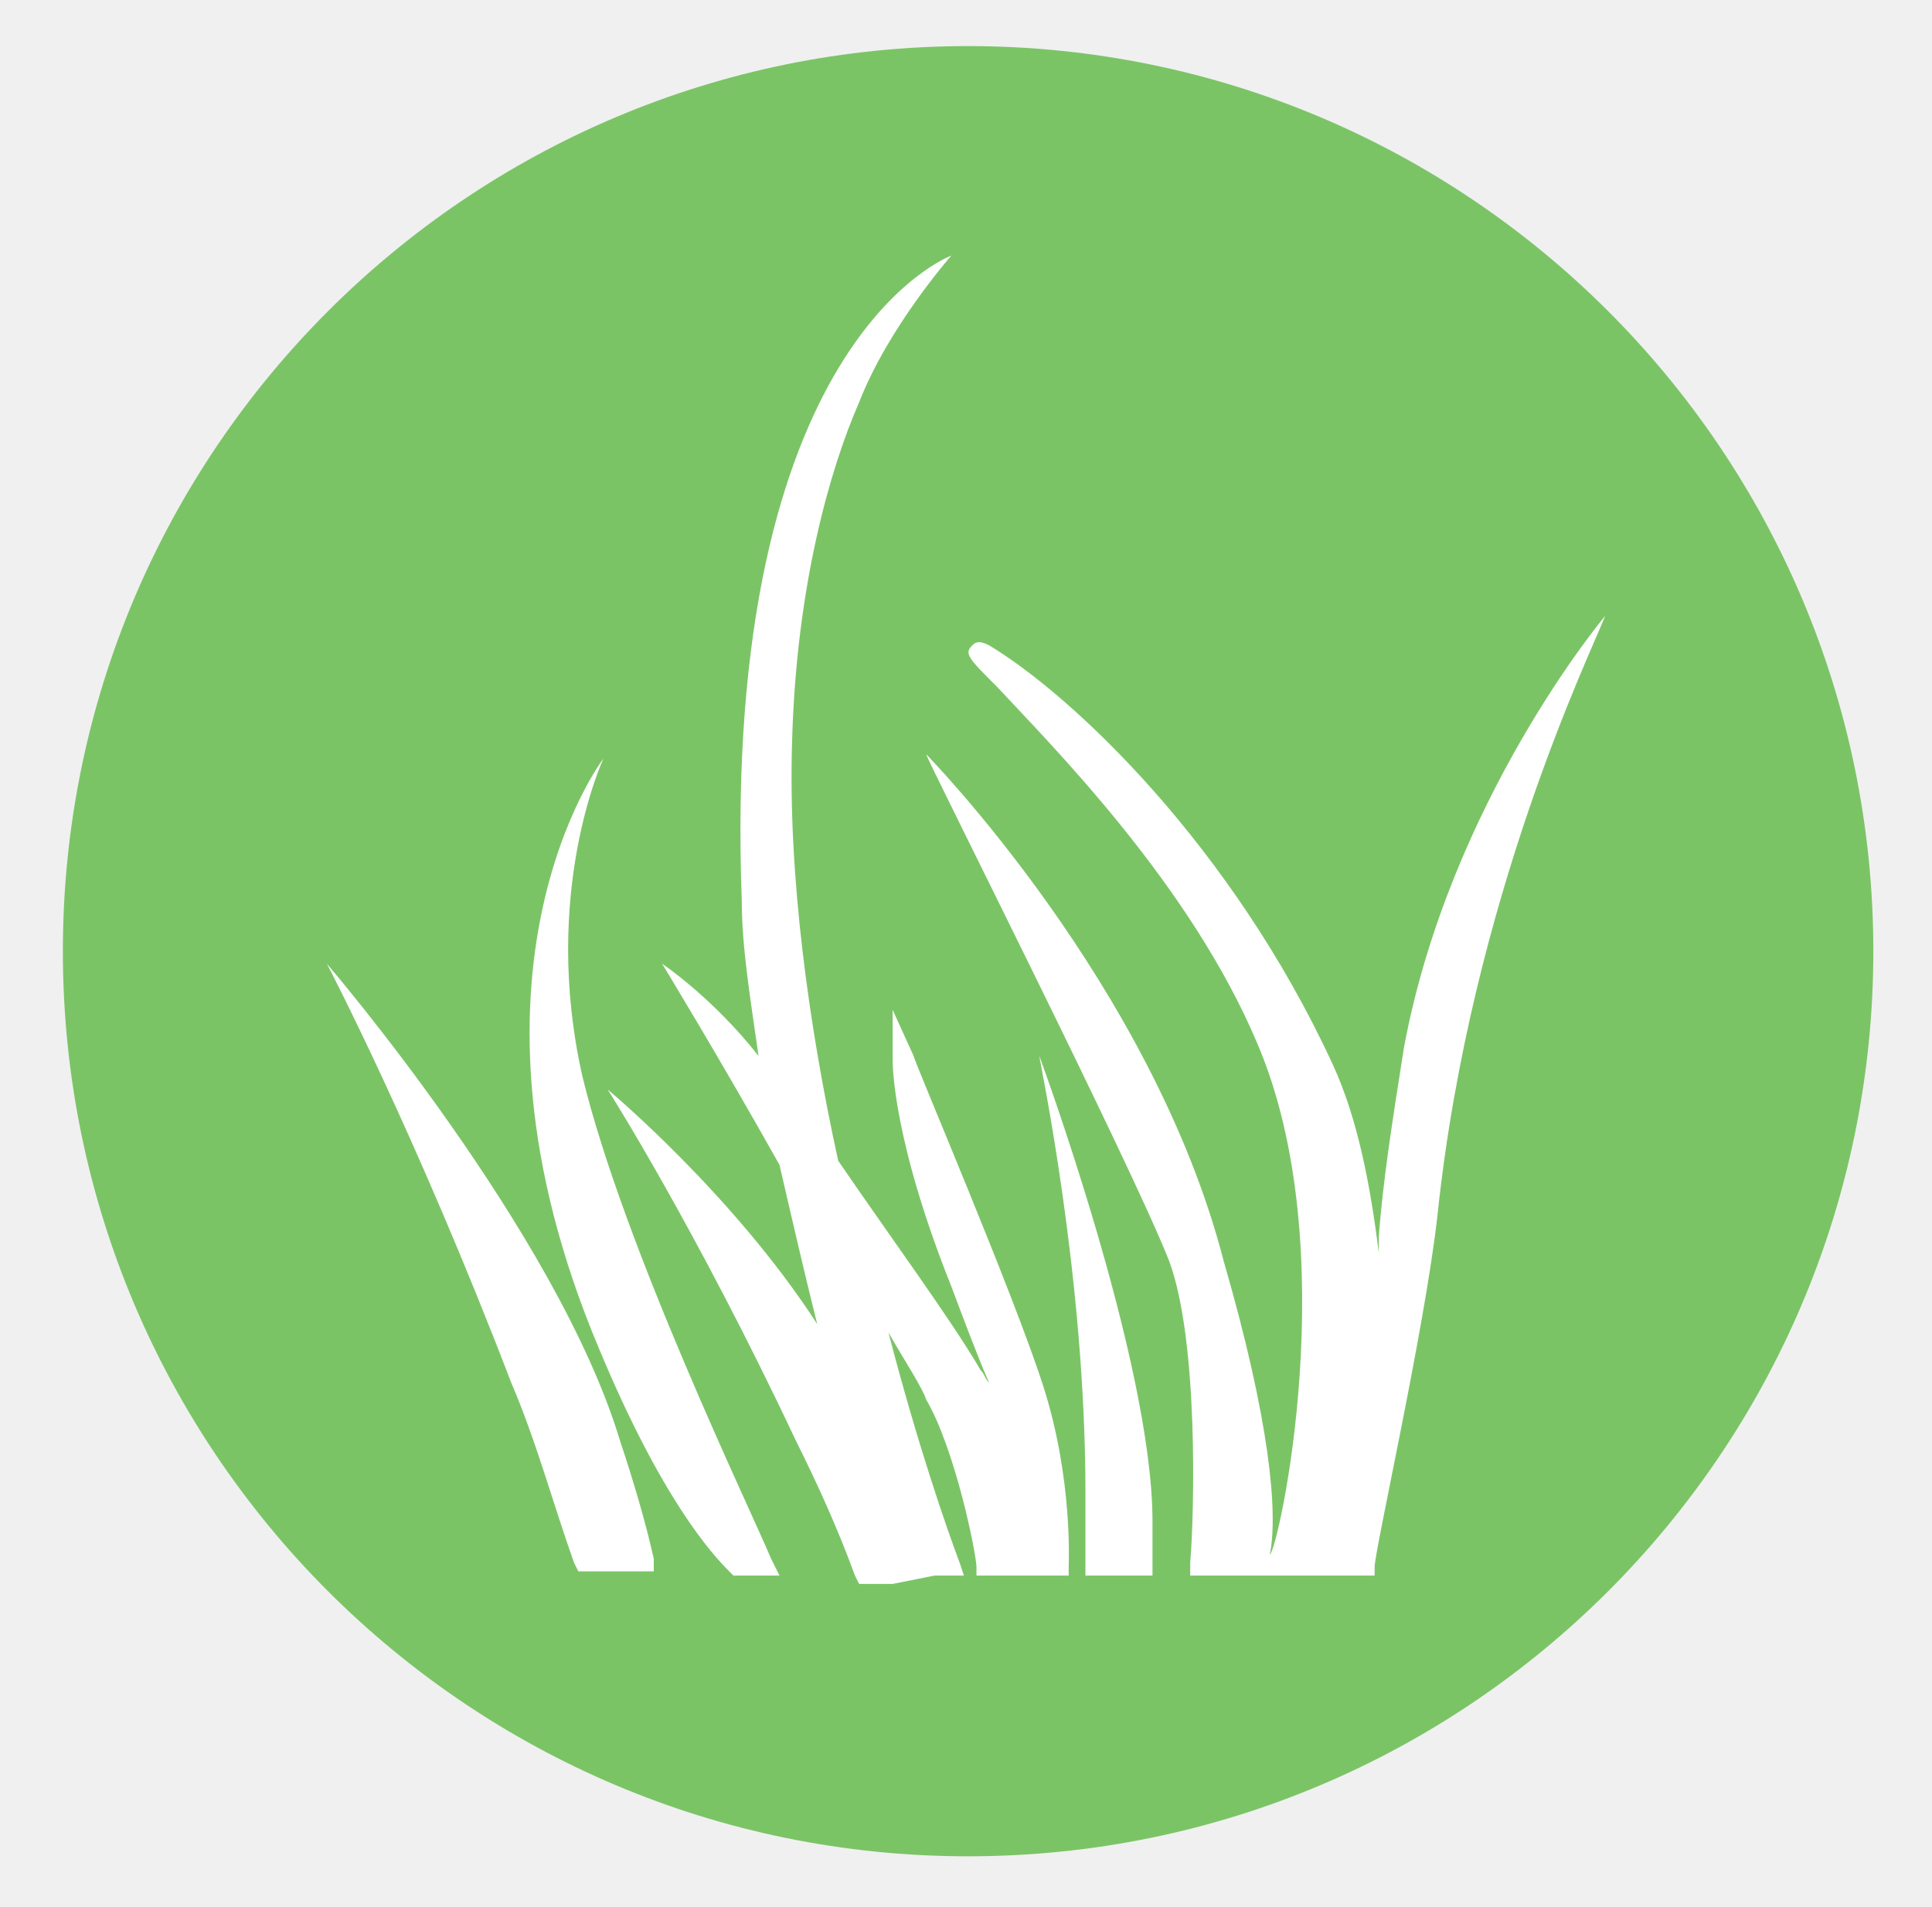
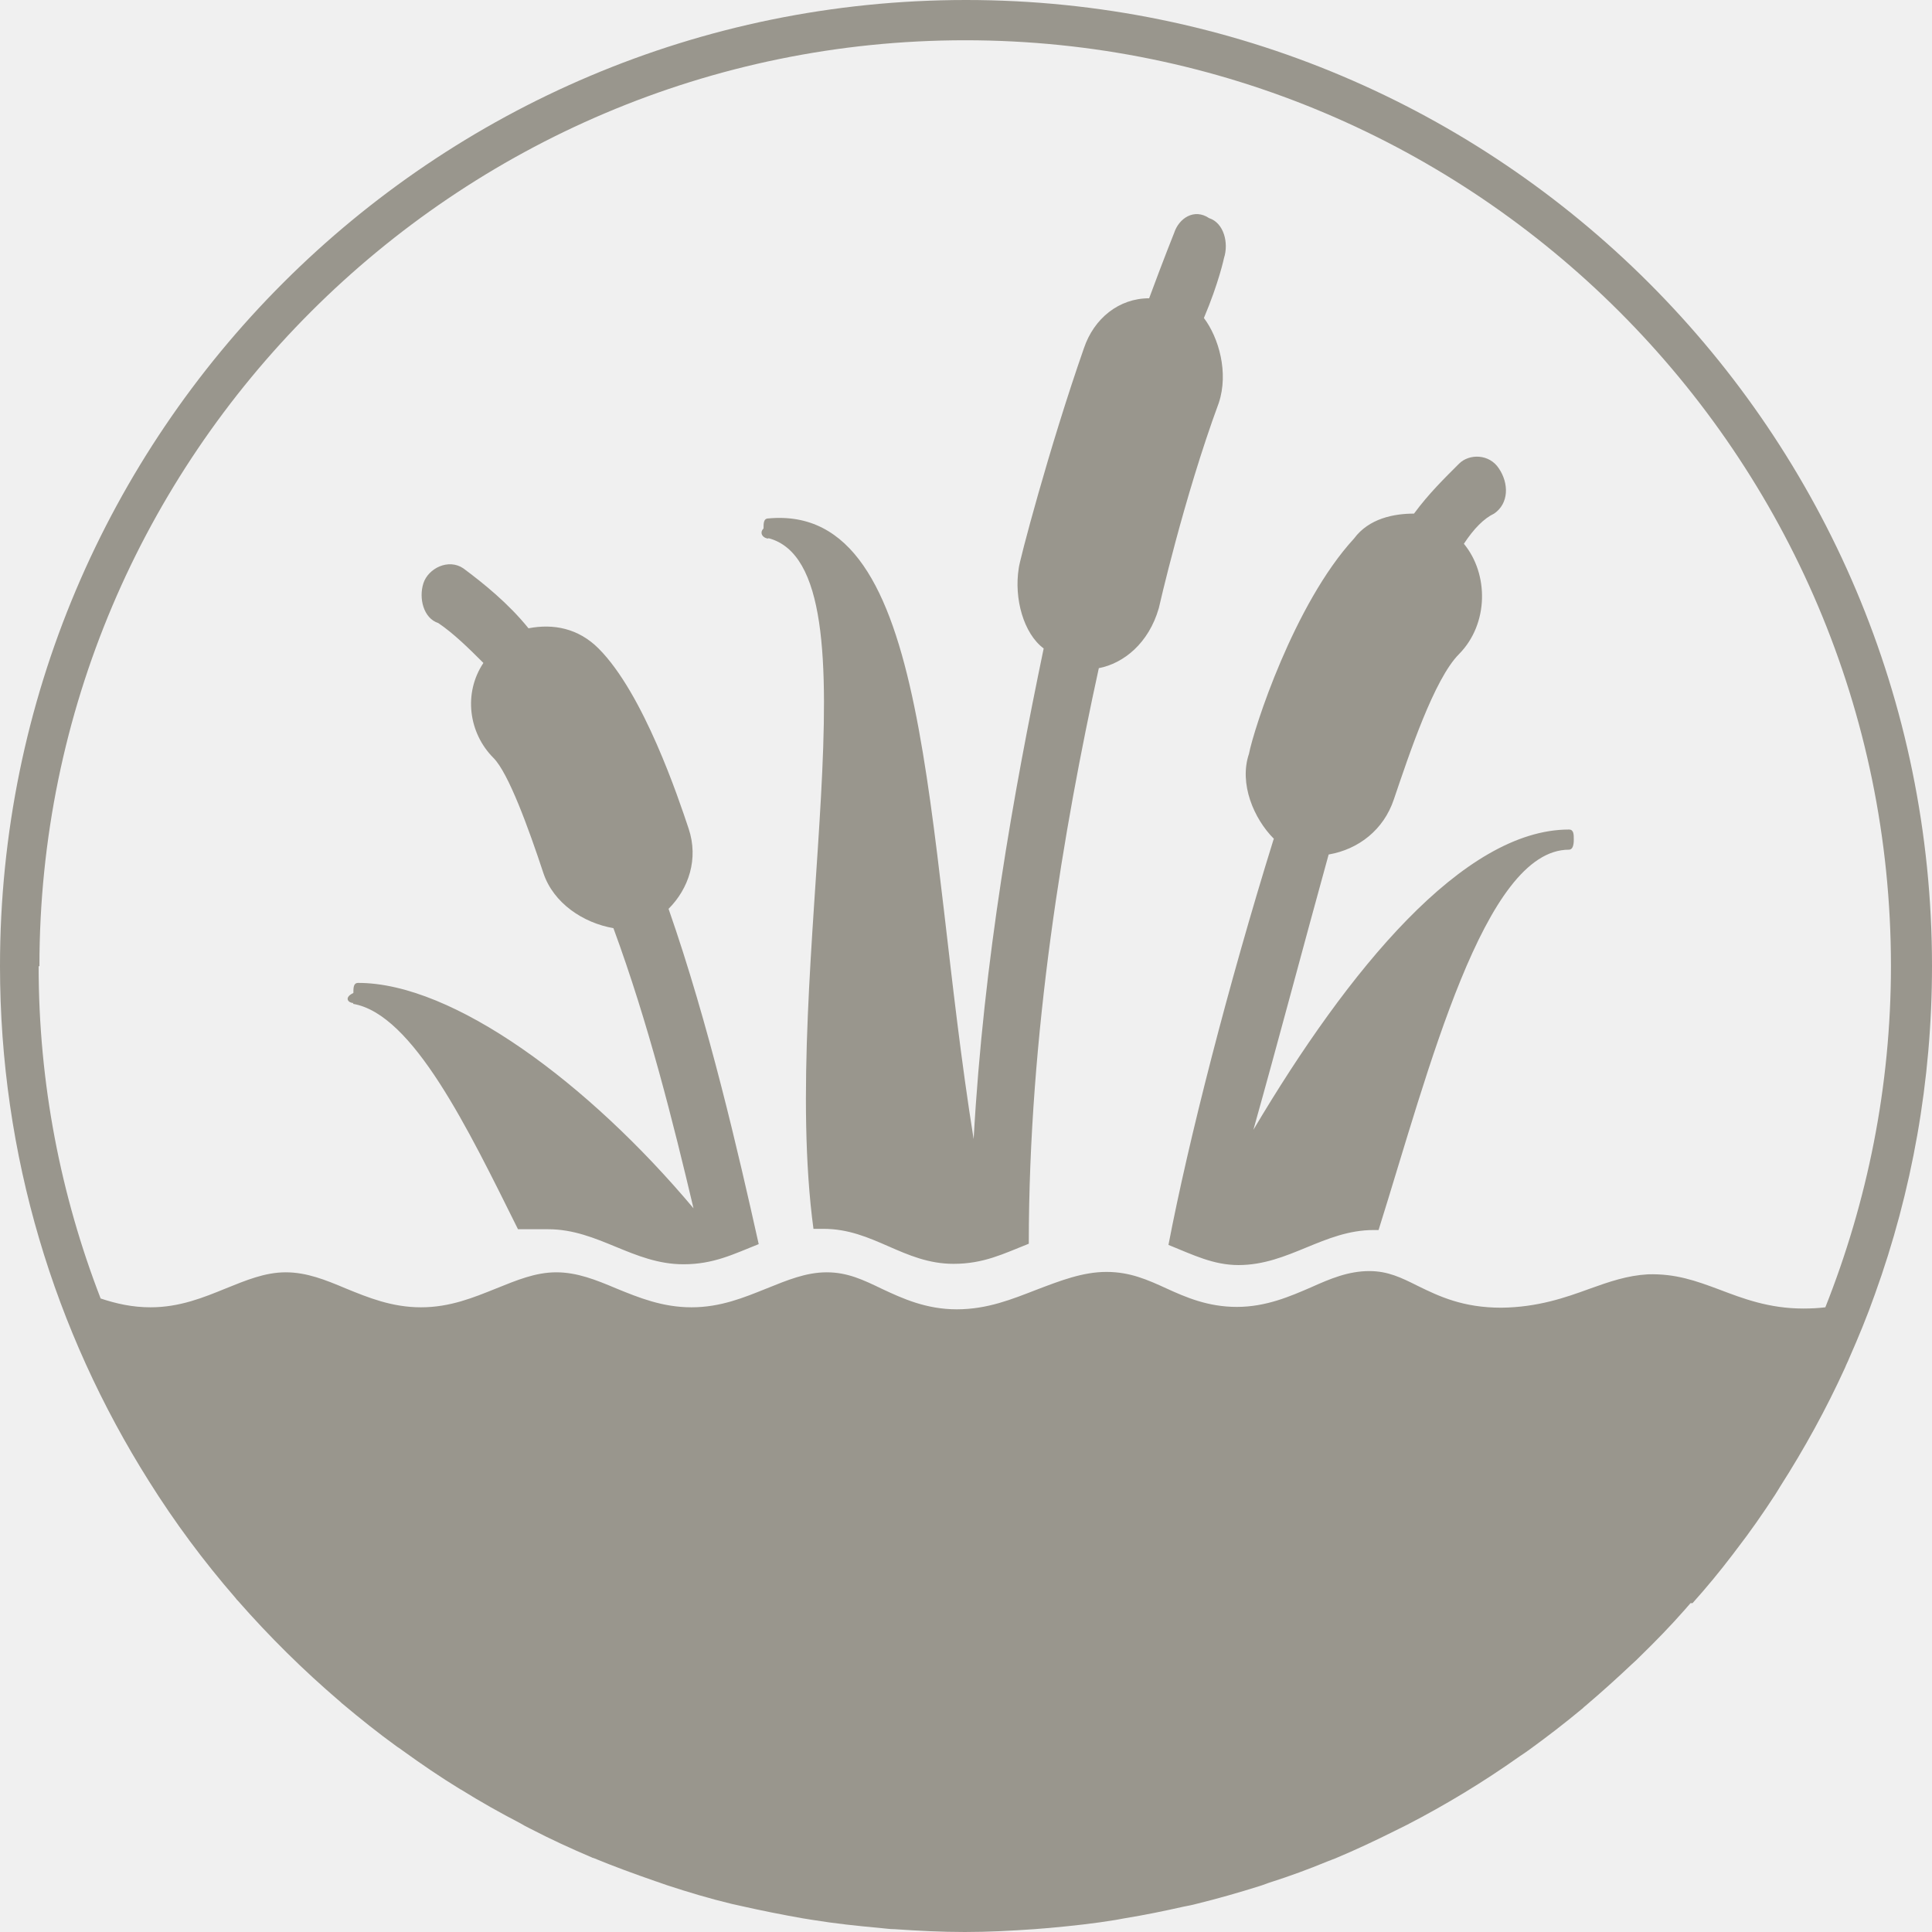
- <svg xmlns="http://www.w3.org/2000/svg" version="1.1" id="Layer_1" x="0px" y="0px" viewBox="0 0 46.1 45.5" style="enable-background:new 0 0 46.1 45.5;" xml:space="preserve">
-   <style type="text/css">
- 	.st0{fill:#7BC466;}
- 	.st1{fill:#FFFFFF;}
- </style>
-   <circle class="st0" cx="23.1" cy="22.7" r="21.6" />
-   <path class="st1" d="M14.8,34.4C13.3,29.4,7.8,23,7.8,23c0,0,2.1,4,4.4,10c0.6,1.4,1,2.9,1.5,4.3l0.1,0.2h1.8l0-0.3  C15.4,36.3,15.1,35.3,14.8,34.4" />
-   <path class="st1" d="M24.8,25.2c0,0.1,1.1,5.2,1.1,10.4c0,0.5,0,1.1,0,1.7l0,0.3h1.6l0-0.2c0-0.4,0-0.8,0-1.1  C27.5,32.5,24.8,25.2,24.8,25.2" />
-   <path class="st1" d="M38.3,14.7c0,0-3.7,4.4-4.8,10.3c-0.3,1.9-0.5,3.2-0.6,4.5c0,0.1,0,0.3,0,0.4c-0.2-1.6-0.5-3.2-1.1-4.5  c-2.4-5.2-6.2-8.8-8.2-10c-0.2-0.1-0.3-0.1-0.4,0c-0.2,0.2-0.1,0.3,0.6,1c1.3,1.4,4.6,4.7,6.2,8.5c2.1,4.9,0.5,12.1,0.3,12.2l0,0  c0.2-1,0-3.2-1.1-7C27.5,23.5,22.1,18,22.1,18c0,0.1,4.9,9.8,5.8,12.1c0.7,1.9,0.6,6,0.5,7.2l0,0.3h1.5h0.4h0.4H32h0.8l0-0.2  c0-0.4,1.2-5.7,1.5-8.4C35.1,21.4,38,15.5,38.3,14.7L38.3,14.7z" />
-   <path class="st1" d="M13.9,25.7c-1-4.4,0.5-7.6,0.5-7.6c0,0-3.9,5.1-0.1,14.1c1.5,3.6,2.7,4.9,3.1,5.3l0.1,0.1h1.1l-0.2-0.4  C17.9,36,14.9,29.8,13.9,25.7" />
-   <path class="st1" d="M22.3,37.6H23l-0.1-0.3c-0.3-0.8-1-2.8-1.7-5.5c0.4,0.7,0.8,1.3,0.9,1.6c0.7,1.2,1.2,3.7,1.2,4l0,0.2h1.8h0.4  l0-0.2c0-0.1,0.1-2.1-0.6-4.3c-0.7-2.2-3.1-7.8-3.1-7.9l-0.5-1.1l0,1.2c0,0.1,0,1.9,1.4,5.4c0.3,0.8,0.6,1.6,0.9,2.3  c-0.1-0.1-0.1-0.2-0.2-0.3c-0.7-1.2-2.1-3.1-3.4-5c-0.7-3.2-1.2-6.8-1.1-10c0.1-3.7,0.9-6.5,1.6-8.1c0.7-1.8,2.2-3.5,2.2-3.5  s-5.5,2-5,15.4c0,1.1,0.2,2.3,0.4,3.7c-1.1-1.4-2.3-2.2-2.3-2.2s1.4,2.3,2.8,4.8c0.3,1.3,0.6,2.6,0.9,3.8c-2-3.1-5-5.6-5-5.6  c0,0,2.1,3.3,4.5,8.4c0.5,1,1,2.1,1.4,3.2l0.1,0.2h0.8L22.3,37.6L22.3,37.6z" />
+ <svg xmlns="http://www.w3.org/2000/svg" width="44" height="44" viewBox="0 0 44 44" fill="none">
+   <path d="M29.012 19.103C28.554 18.645 28.215 17.848 28.444 17.169C28.554 16.601 29.471 13.75 30.837 12.265C31.176 11.807 31.744 11.697 32.203 11.697C32.542 11.238 32.89 10.899 33.229 10.56C33.458 10.331 33.917 10.331 34.137 10.67C34.366 11.009 34.366 11.467 34.027 11.697C33.797 11.807 33.568 12.036 33.339 12.384C33.907 13.072 33.907 14.208 33.229 14.896C32.661 15.464 32.093 17.178 31.744 18.205C31.515 18.892 30.947 19.342 30.259 19.461C29.691 21.514 29.122 23.677 28.545 25.731C30.708 22.082 33.33 18.892 35.732 18.892C35.842 18.892 35.842 19.003 35.842 19.122C35.842 19.274 35.805 19.351 35.732 19.351C33.797 19.351 32.542 24.365 31.396 28.013H31.286C30.149 28.013 29.352 28.811 28.206 28.811C27.637 28.811 27.179 28.582 26.611 28.352C27.069 25.96 27.977 22.422 29.003 19.122L29.012 19.103ZM8.039 22.862C9.405 23.091 10.661 25.712 11.797 27.995H12.485C13.622 27.995 14.419 28.793 15.565 28.793C16.253 28.793 16.702 28.563 17.279 28.334C16.821 26.281 16.142 23.32 15.226 20.698C15.684 20.24 15.913 19.562 15.684 18.874C15.455 18.187 14.658 15.794 13.631 14.768C13.172 14.309 12.604 14.199 12.036 14.309C11.578 13.741 11.009 13.283 10.551 12.943C10.212 12.714 9.753 12.943 9.643 13.283C9.533 13.622 9.643 14.08 9.982 14.19C10.322 14.419 10.67 14.758 11.009 15.098C10.551 15.785 10.67 16.692 11.238 17.261C11.578 17.6 12.036 18.856 12.375 19.883C12.604 20.57 13.283 21.019 13.97 21.138C14.768 23.302 15.336 25.584 15.794 27.518C13.402 24.668 10.322 22.385 8.158 22.385C8.048 22.385 8.048 22.495 8.048 22.614C7.819 22.724 7.938 22.843 8.048 22.843L8.039 22.862ZM17.499 12.256C20.121 12.943 17.728 22.064 18.526 27.986H18.755C19.892 27.986 20.579 28.783 21.716 28.783C22.403 28.783 22.852 28.554 23.43 28.325C23.43 23.54 24.227 18.865 25.025 15.217C25.593 15.107 26.162 14.648 26.391 13.851C26.391 13.851 26.959 11.339 27.757 9.176C27.986 8.488 27.757 7.691 27.418 7.242C27.757 6.444 27.876 5.876 27.876 5.876C27.986 5.537 27.876 5.078 27.537 4.968C27.198 4.739 26.849 4.968 26.739 5.308C26.739 5.308 26.51 5.876 26.171 6.793C25.483 6.793 24.915 7.251 24.686 7.929C23.888 10.212 23.201 12.833 23.201 12.943C23.091 13.631 23.311 14.428 23.769 14.768C23.082 18.077 22.403 21.835 22.174 25.942C21.038 18.874 21.267 11.458 17.499 11.807C17.389 11.807 17.389 11.917 17.389 12.036C17.279 12.146 17.389 12.265 17.499 12.265V12.256ZM38.5 36.511C38.463 36.557 38.417 36.602 38.381 36.648C38.051 37.024 37.703 37.382 37.345 37.73C37.29 37.785 37.235 37.84 37.171 37.895C36.822 38.225 36.465 38.546 36.098 38.858C36.071 38.876 36.053 38.903 36.025 38.922C35.64 39.242 35.246 39.545 34.843 39.838C34.769 39.893 34.687 39.948 34.604 40.003C33.788 40.581 32.927 41.103 32.038 41.562C31.946 41.608 31.854 41.653 31.762 41.699C31.323 41.919 30.873 42.13 30.415 42.322C30.351 42.35 30.287 42.368 30.223 42.396C29.801 42.57 29.379 42.726 28.948 42.863C28.857 42.891 28.774 42.928 28.683 42.955C28.215 43.102 27.738 43.239 27.253 43.358C27.152 43.386 27.051 43.404 26.959 43.422C26.51 43.523 26.061 43.615 25.612 43.688C25.547 43.697 25.474 43.716 25.41 43.725C24.915 43.807 24.402 43.862 23.898 43.908C23.778 43.917 23.659 43.927 23.549 43.936C23.027 43.972 22.504 44 21.973 44C21.441 44 20.9 43.972 20.378 43.936C20.258 43.936 20.148 43.917 20.038 43.908C19.525 43.862 19.012 43.807 18.508 43.725C18.434 43.716 18.352 43.697 18.278 43.688C17.811 43.606 17.352 43.514 16.903 43.413C16.821 43.395 16.738 43.377 16.656 43.358C16.161 43.239 15.675 43.093 15.198 42.937C15.107 42.909 15.024 42.873 14.932 42.845C14.456 42.68 13.979 42.506 13.512 42.313C13.502 42.313 13.493 42.313 13.484 42.304C13.008 42.102 12.531 41.883 12.072 41.644C11.999 41.608 11.926 41.571 11.852 41.525C11.394 41.287 10.936 41.03 10.496 40.755C10.496 40.755 10.487 40.755 10.477 40.746C10.028 40.471 9.598 40.178 9.167 39.866C9.13 39.838 9.093 39.811 9.047 39.783C8.617 39.472 8.204 39.142 7.801 38.803C7.773 38.784 7.755 38.757 7.727 38.738C6.902 38.032 6.133 37.272 5.418 36.456C5.399 36.438 5.381 36.419 5.363 36.392C4.638 35.557 3.978 34.668 3.392 33.733C1.247 30.332 0 26.317 0 22C0 9.854 9.854 0 22 0C34.146 0 44 9.854 44 22C44 24.622 43.542 27.142 42.698 29.48C42.524 29.975 42.322 30.461 42.112 30.938C42.084 31.011 42.047 31.075 42.02 31.148C41.589 32.093 41.094 32.991 40.544 33.852C40.508 33.917 40.462 33.981 40.425 34.045C40.15 34.467 39.857 34.888 39.545 35.292C39.517 35.328 39.49 35.365 39.462 35.402C39.169 35.787 38.867 36.153 38.546 36.511H38.5ZM0.88 22.009C0.88 24.677 1.384 27.225 2.292 29.572C2.649 29.691 3.016 29.773 3.428 29.773C4.088 29.773 4.629 29.553 5.143 29.343C5.601 29.159 6.032 28.976 6.508 28.976C6.985 28.976 7.416 29.15 7.874 29.343C8.387 29.553 8.928 29.773 9.588 29.773C10.248 29.773 10.78 29.553 11.303 29.343C11.761 29.159 12.192 28.976 12.668 28.976C13.145 28.976 13.576 29.15 14.034 29.343C14.547 29.553 15.088 29.773 15.748 29.773C16.408 29.773 16.94 29.553 17.462 29.343C17.921 29.159 18.352 28.976 18.828 28.976C19.305 28.976 19.663 29.15 20.084 29.352C20.552 29.572 21.093 29.819 21.789 29.819C22.486 29.819 23.045 29.59 23.613 29.37C24.145 29.168 24.658 28.967 25.199 28.967C25.74 28.967 26.143 29.15 26.565 29.343C27.005 29.544 27.509 29.764 28.169 29.764C28.829 29.764 29.379 29.526 29.865 29.315C30.296 29.122 30.708 28.948 31.185 28.948C31.607 28.948 31.909 29.095 32.294 29.288C32.78 29.526 33.321 29.782 34.192 29.782C35.017 29.773 35.649 29.553 36.199 29.352C36.657 29.187 37.061 29.049 37.528 29.022C38.161 29.003 38.619 29.168 39.16 29.37C39.692 29.572 40.288 29.801 41.067 29.801C41.25 29.801 41.415 29.792 41.571 29.773C42.524 27.372 43.065 24.75 43.065 22C43.065 10.377 33.605 0.917 21.982 0.917C10.358 0.917 0.898 10.377 0.898 22L0.88 22.009Z" fill="#99968D" style="fill:#99968D;fill:color(display-p3 0.602 0.587 0.551);fill-opacity:1;" />
</svg>
